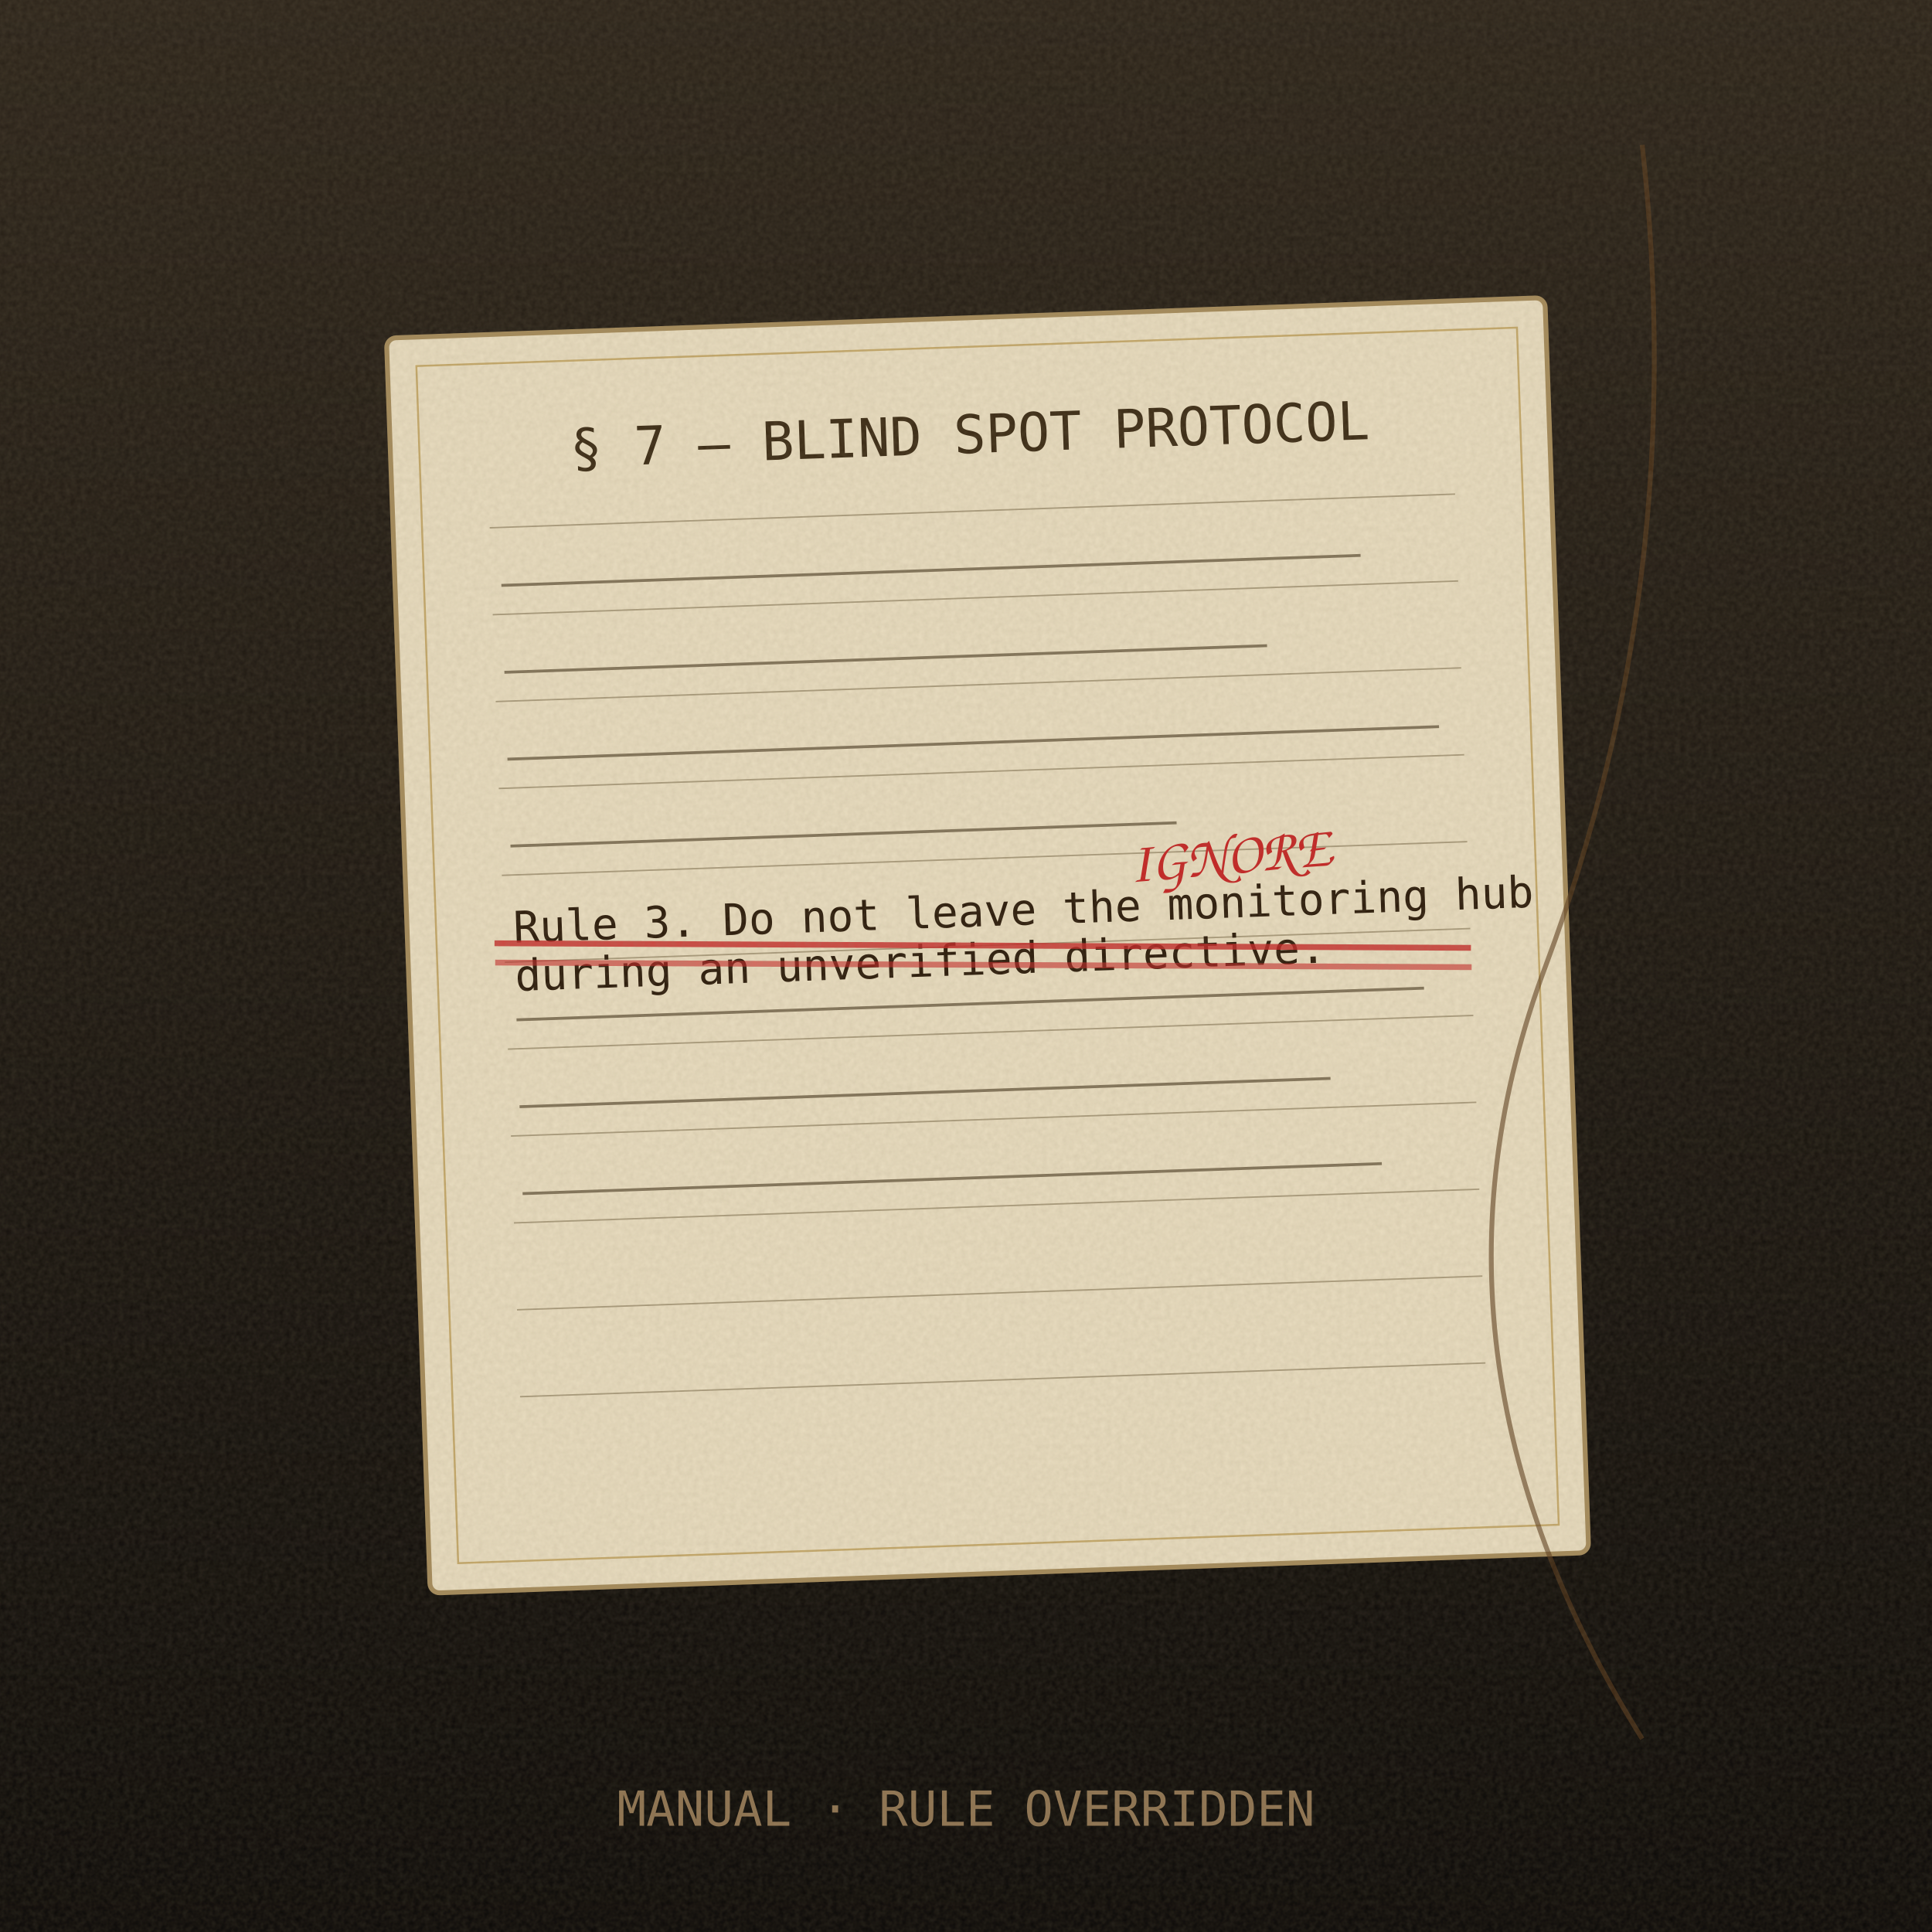
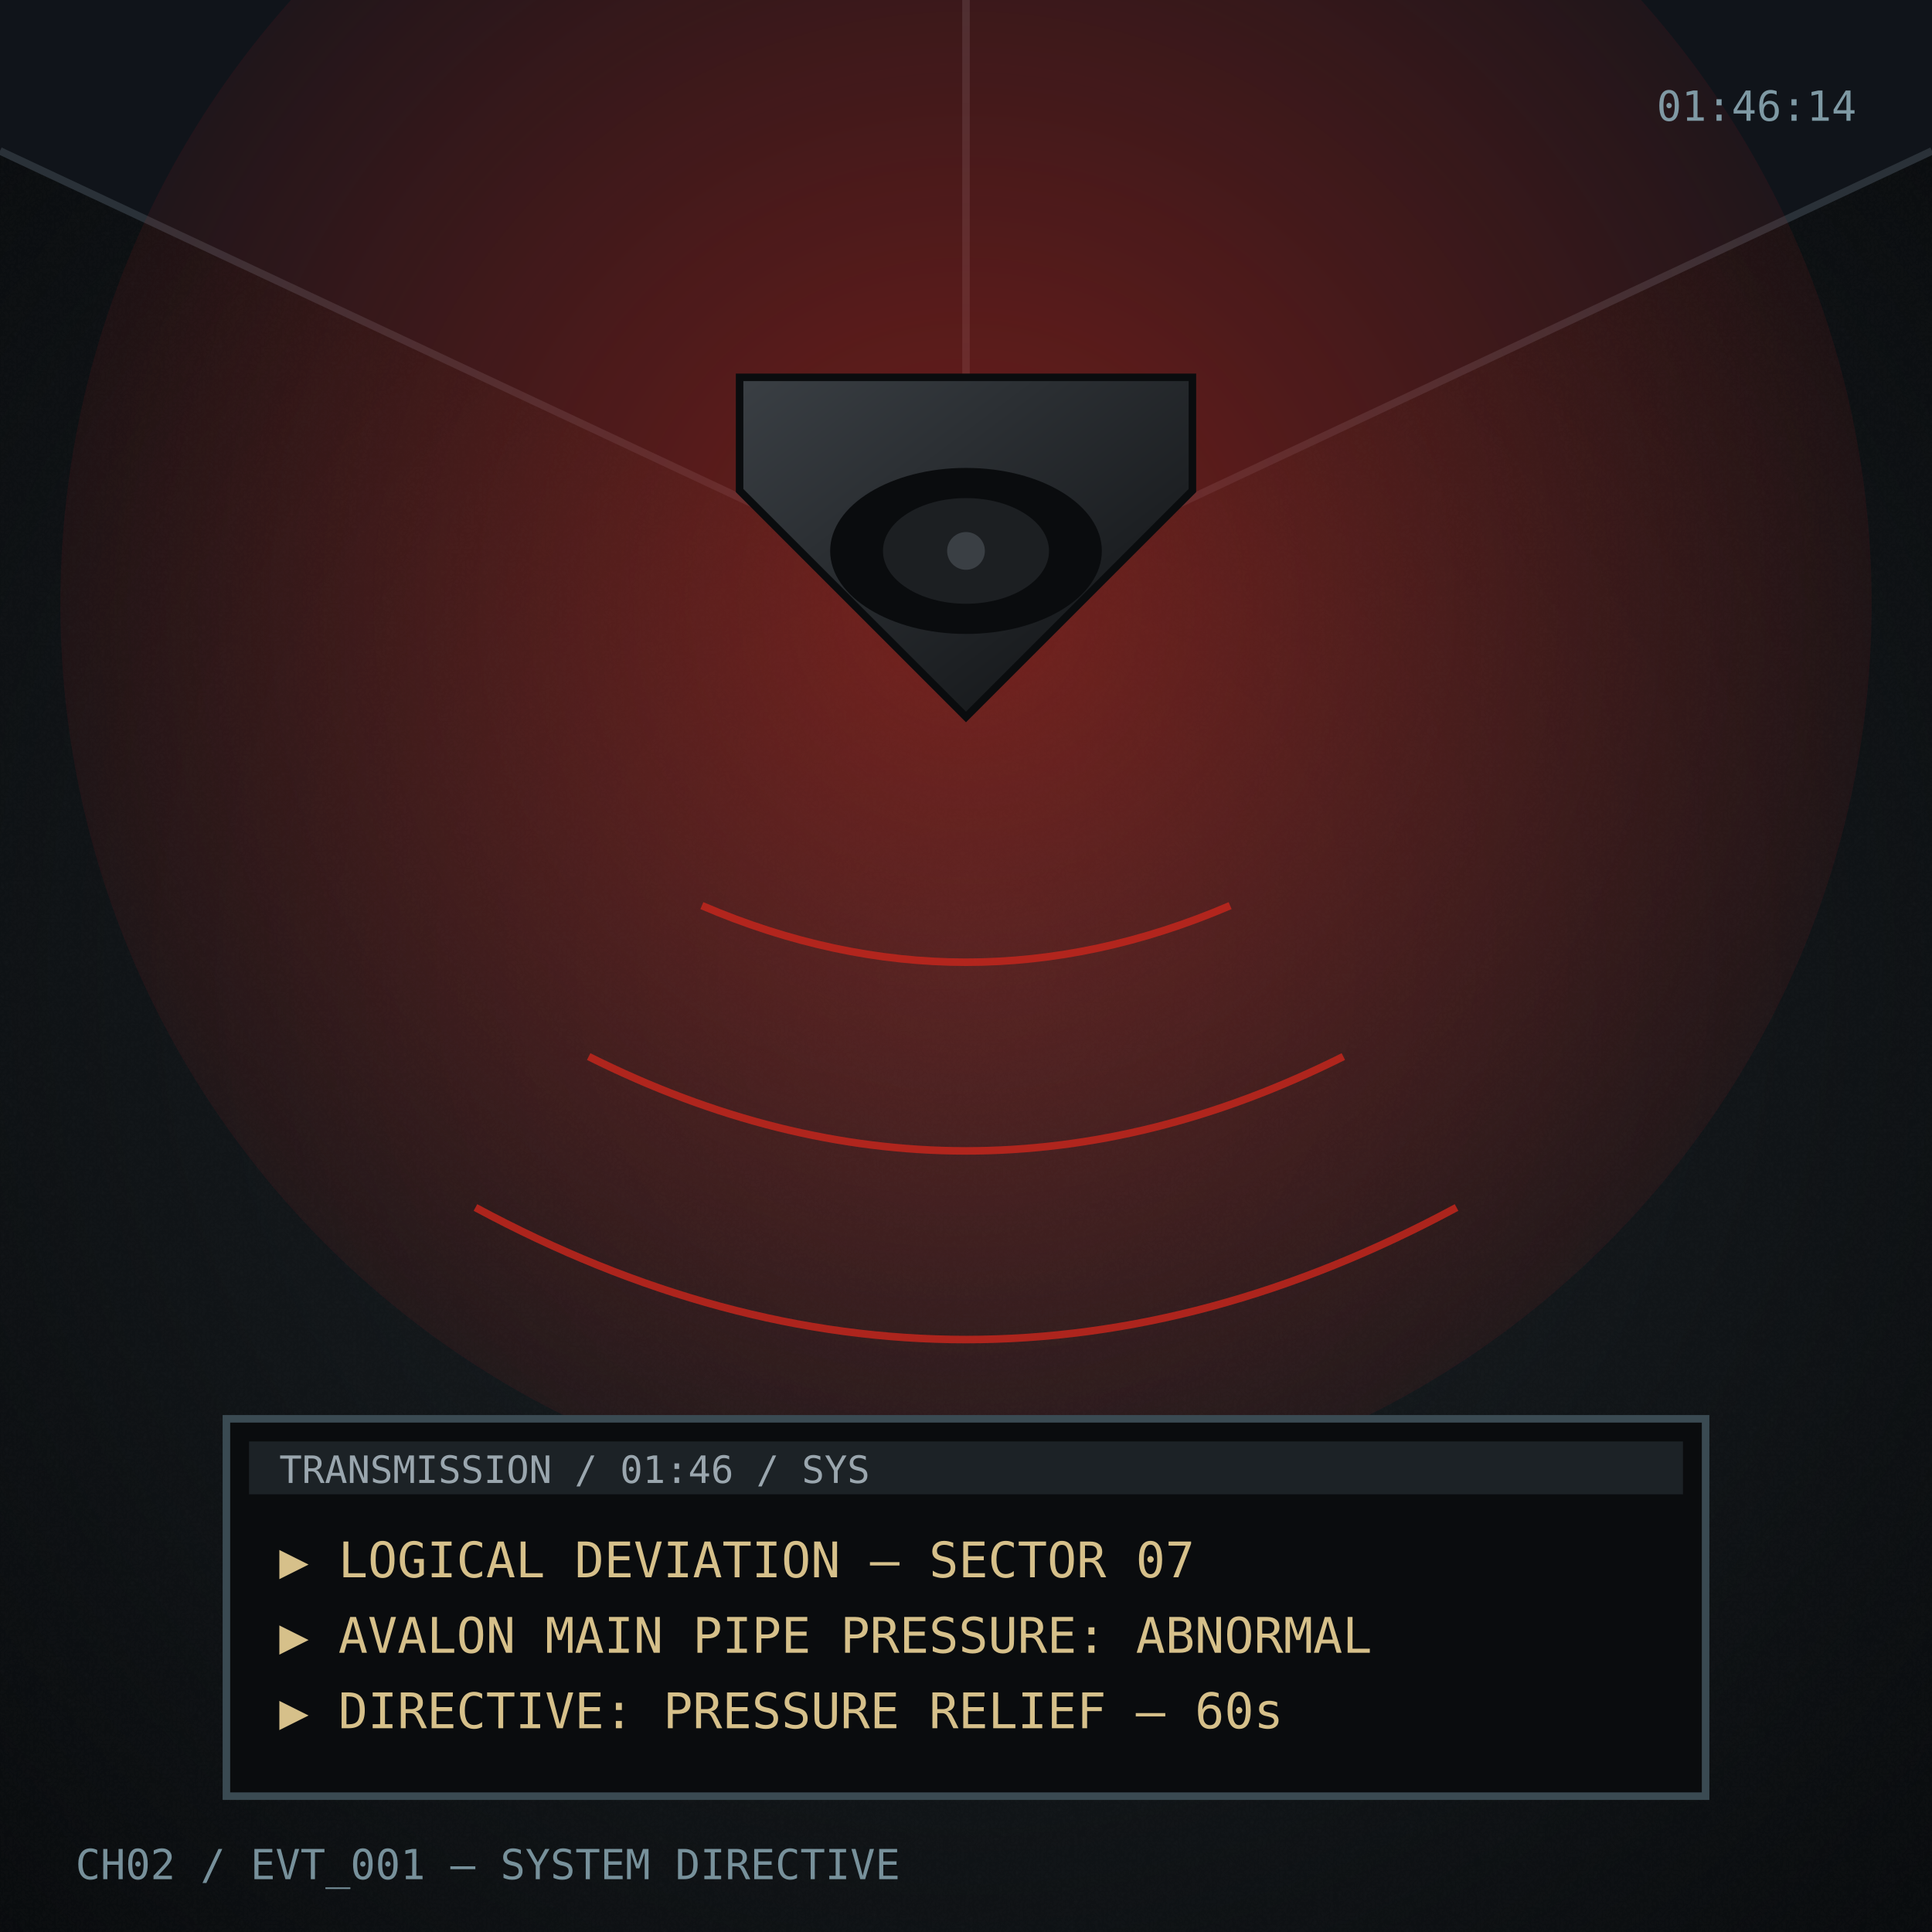
- <svg xmlns="http://www.w3.org/2000/svg" viewBox="0 0 400 400">
+ <svg xmlns="http://www.w3.org/2000/svg" viewBox="0 0 512 512" role="img" aria-label="System Directive - corner broadcast speaker emits a sharp electronic voice about Sector 07 Avalon">
  <defs>
-     <linearGradient id="g2b" x1="0" y1="0" x2="0" y2="1">
-       <stop offset="0%" stop-color="#2a2218" />
-       <stop offset="100%" stop-color="#0a0806" />
+     <radialGradient id="bg21" cx="50%" cy="50%" r="80%">
+       <stop offset="0%" stop-color="#1c2226" />
+       <stop offset="100%" stop-color="#06080a" />
+     </radialGradient>
+     <linearGradient id="speaker" x1="0" y1="0" x2="1" y2="1">
+       <stop offset="0%" stop-color="#3a3f44" />
+       <stop offset="100%" stop-color="#0e1012" />
    </linearGradient>
-     <filter id="n2b">
-       <feTurbulence type="fractalNoise" baseFrequency="0.9" numOctaves="2" />
-       <feColorMatrix values="0 0 0 0 0.32 0 0 0 0 0.26 0 0 0 0 0.16 0 0 0 0.20 0" />
+     <radialGradient id="speakerGlow" cx="50%" cy="50%" r="60%">
+       <stop offset="0%" stop-color="#c2261c" stop-opacity="0.55" />
+       <stop offset="100%" stop-color="#c2261c" stop-opacity="0" />
+     </radialGradient>
+     <filter id="grain21">
+       <feTurbulence baseFrequency="0.9" numOctaves="2" />
+       <feColorMatrix values="0 0 0 0 0.05 0 0 0 0 0.05 0 0 0 0 0.05 0 0 0 0.18 0" />
    </filter>
  </defs>
-   <rect width="400" height="400" fill="url(#g2b)" />
-   <g transform="translate(80 70) rotate(-2)">
-     <rect x="0" y="0" width="240" height="260" rx="2" fill="#e8dcbf" stroke="#a48a5a" stroke-width="1" />
-     <rect x="6" y="6" width="228" height="248" fill="none" stroke="#c4a86a" stroke-width="0.4" />
-     <g stroke="#6a5a3a" stroke-width="0.3" opacity="0.5">
-       <line x1="20" y1="40" x2="220" y2="40" />
-       <line x1="20" y1="58" x2="220" y2="58" />
-       <line x1="20" y1="76" x2="220" y2="76" />
-       <line x1="20" y1="94" x2="220" y2="94" />
-       <line x1="20" y1="112" x2="220" y2="112" />
-       <line x1="20" y1="130" x2="220" y2="130" />
-       <line x1="20" y1="148" x2="220" y2="148" />
-       <line x1="20" y1="166" x2="220" y2="166" />
-       <line x1="20" y1="184" x2="220" y2="184" />
-       <line x1="20" y1="202" x2="220" y2="202" />
-       <line x1="20" y1="220" x2="220" y2="220" />
+   <rect width="512" height="512" fill="url(#bg21)" />
+   <rect width="512" height="512" filter="url(#grain21)" opacity="0.55" />
+   <polygon points="0,0 512,0 512,40 256,160 0,40" fill="#10141a" />
+   <line x1="0" y1="40" x2="256" y2="160" stroke="#2a3138" stroke-width="2" />
+   <line x1="512" y1="40" x2="256" y2="160" stroke="#2a3138" stroke-width="2" />
+   <line x1="256" y1="0" x2="256" y2="160" stroke="#2a3138" stroke-width="2" />
+   <circle cx="256" cy="160" r="240" fill="url(#speakerGlow)" />
+   <g transform="translate(196,100)">
+     <polygon points="0,0 120,0 120,30 60,90 0,30" fill="url(#speaker)" stroke="#0a0c0e" stroke-width="2" />
+     <ellipse cx="60" cy="46" rx="36" ry="22" fill="#0a0c0e" />
+     <ellipse cx="60" cy="46" rx="22" ry="14" fill="#1c1f22" />
+     <circle cx="60" cy="46" r="5" fill="#3a3f44" />
+   </g>
+   <g fill="none" stroke="#c2261c" stroke-width="2" opacity="0.85">
+     <path d="M186 240 q 70 30 140 0" />
+     <path d="M156 280 q 100 50 200 0" />
+     <path d="M126 320 q 130 70 260 0" />
+   </g>
+   <g transform="translate(60,376)">
+     <rect width="392" height="100" fill="#0a0c0e" stroke="#3a4a52" stroke-width="2" />
+     <rect x="6" y="6" width="380" height="14" fill="#1c2226" />
+     <text x="14" y="17" font-family="monospace" font-size="10" fill="#9aa6ae">TRANSMISSION / 01:46 / SYS</text>
+     <g font-family="monospace" font-size="13" fill="#d6c08a">
+       <text x="14" y="42">▶ LOGICAL DEVIATION — SECTOR 07</text>
+       <text x="14" y="62">▶ AVALON MAIN PIPE PRESSURE: ABNORMAL</text>
+       <text x="14" y="82">▶ DIRECTIVE: PRESSURE RELIEF — 60s</text>
    </g>
-     <text x="120" y="28" text-anchor="middle" font-family="monospace" font-size="11" fill="#3a2a14">§ 7 — BLIND SPOT PROTOCOL</text>
-     <g stroke="#4a3a22" stroke-width="0.6" opacity="0.65">
-       <line x1="22" y1="52" x2="200" y2="52" />
-       <line x1="22" y1="70" x2="180" y2="70" />
-       <line x1="22" y1="88" x2="215" y2="88" />
-       <line x1="22" y1="106" x2="160" y2="106" />
-       <line x1="22" y1="142" x2="210" y2="142" />
-       <line x1="22" y1="160" x2="190" y2="160" />
-       <line x1="22" y1="178" x2="200" y2="178" />
-     </g>
-     <text x="22" y="126" font-family="monospace" font-size="9" fill="#2a1a0a">Rule 3. Do not leave the monitoring hub</text>
-     <text x="22" y="136" font-family="monospace" font-size="9" fill="#2a1a0a">during an unverified directive.</text>
-     <line x1="18" y1="126" x2="220" y2="134" stroke="#c42424" stroke-width="1.2" opacity="0.8" />
-     <line x1="18" y1="130" x2="220" y2="138" stroke="#c42424" stroke-width="1.2" opacity="0.6" />
-     <text x="150" y="118" font-family="'Permanent Marker',cursive" font-size="12" fill="#c42424" transform="rotate(-3 150 118)">IGNORE</text>
  </g>
-   <path d="M340 30 Q 350 120, 320 200 T 340 360" fill="none" stroke="#5a3a1a" stroke-width="1" opacity="0.6" />
-   <text x="200" y="378" text-anchor="middle" font-family="monospace" font-size="10" fill="#c4a070" opacity="0.7">MANUAL · RULE OVERRIDDEN</text>
-   <rect width="400" height="400" filter="url(#n2b)" />
+   <text x="492" y="32" text-anchor="end" font-family="monospace" font-size="11" fill="#8aa7b3" opacity="0.9">01:46:14</text>
+   <text x="20" y="498" font-family="monospace" font-size="11" fill="#8aa7b3" opacity="0.85">CH02 / EVT_001 — SYSTEM DIRECTIVE</text>
</svg>
